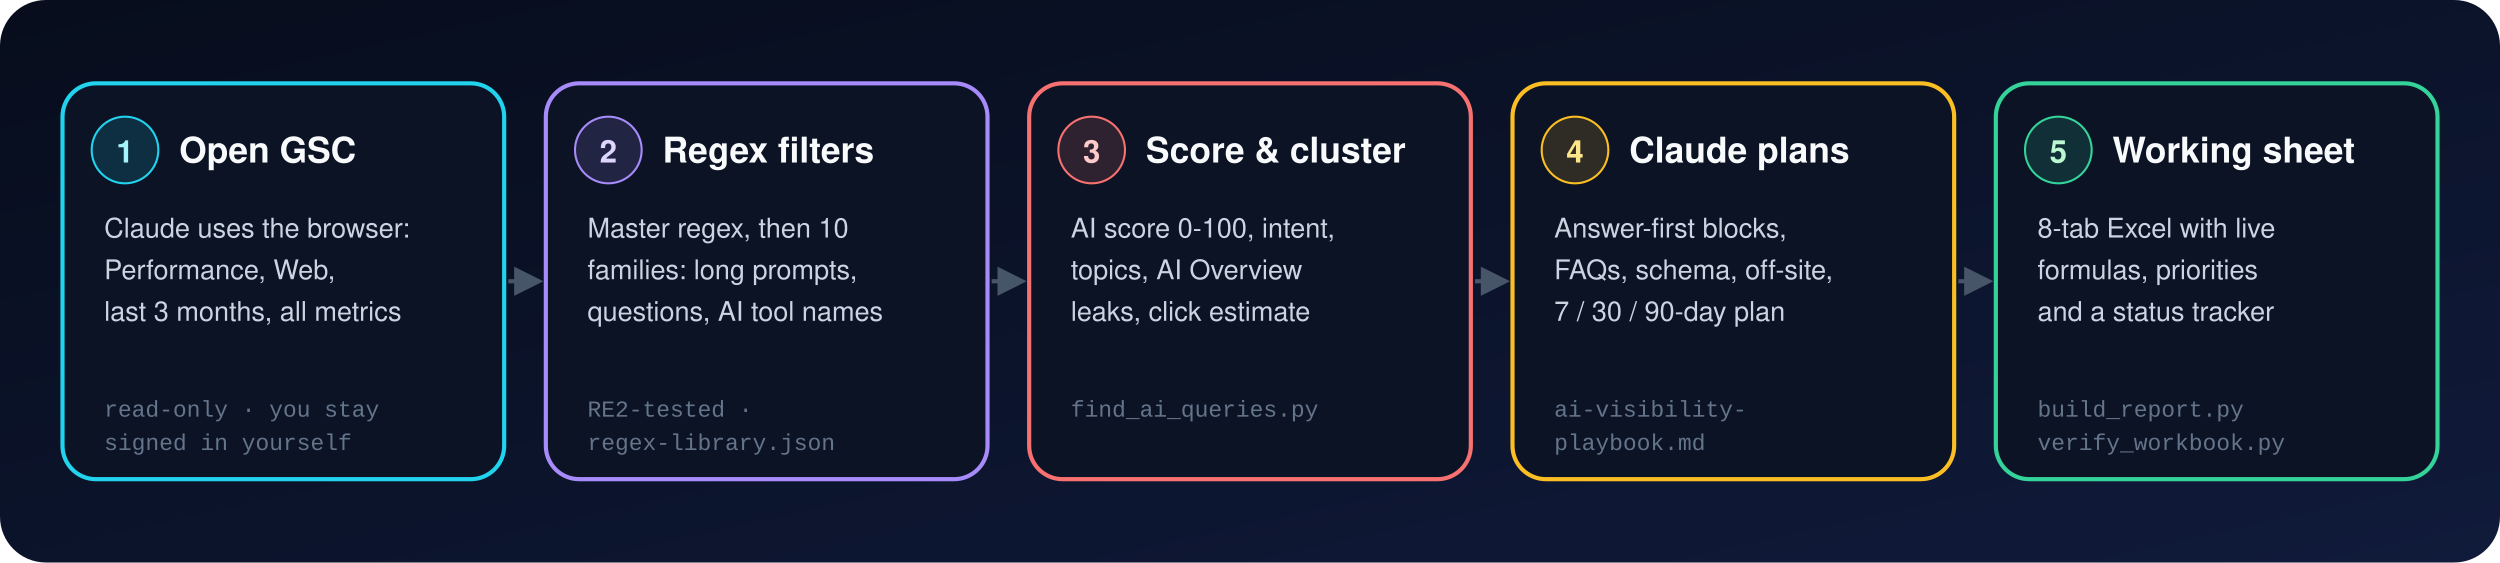
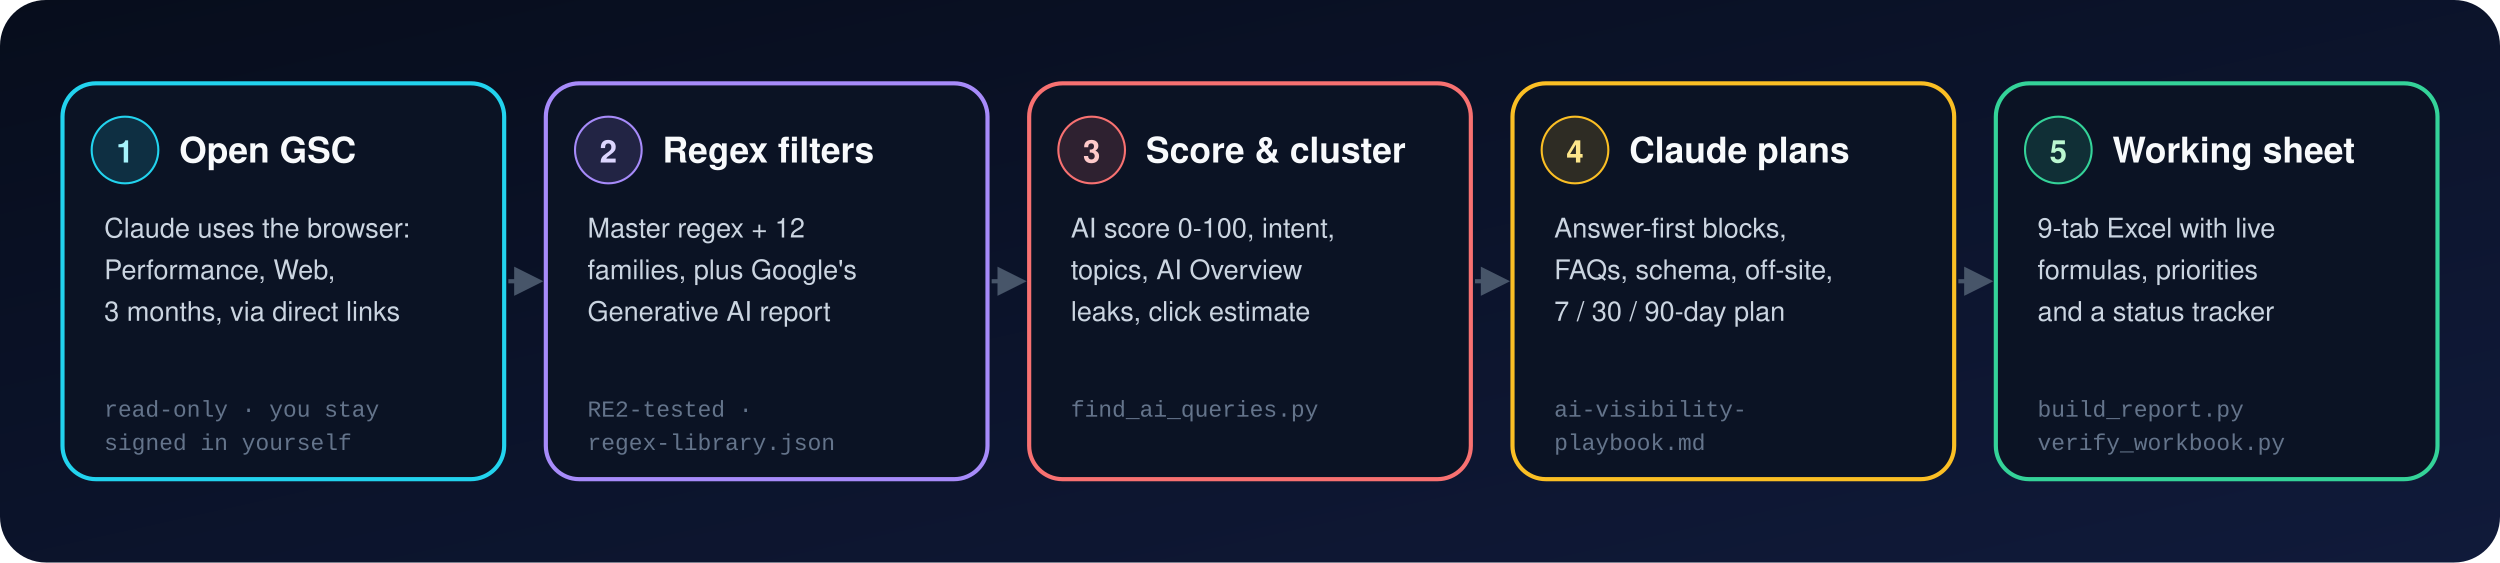
<svg xmlns="http://www.w3.org/2000/svg" width="1200" height="270" viewBox="0 0 1200 270" role="img" aria-label="How it works: 1 Claude opens Search Console in the browser, 2 applies the AI-query regex filters, 3 scores and clusters the queries, 4 writes the AI visibility strategy, 5 Excel working sheet">
  <defs>
    <linearGradient id="bg" x1="0" y1="0" x2="1" y2="1">
      <stop offset="0" stop-color="#070d1c" />
      <stop offset="1" stop-color="#101a3a" />
    </linearGradient>
    <marker id="arr" viewBox="0 0 10 10" refX="8" refY="5" markerWidth="7" markerHeight="7" orient="auto">
      <path d="M0 0L10 5L0 10z" fill="#475569" />
    </marker>
  </defs>
  <style>
    .f { font-family: 'Segoe UI', 'Helvetica Neue', Helvetica, Arial, sans-serif; }
    .mono { font-family: 'SFMono-Regular', Consolas, 'Liberation Mono', Menlo, monospace; }
    .pulse { animation: pulse 5s ease-in-out infinite; }
    .p2 { animation-delay: 1s; } .p3 { animation-delay: 2s; } .p4 { animation-delay: 3s; } .p5 { animation-delay: 4s; }
    @keyframes pulse { 0%,100% { stroke-opacity: .35; } 10%,20% { stroke-opacity: 1; } }
    .flow { stroke-dasharray: 6 6; animation: flow 1.2s linear infinite; }
    @keyframes flow { to { stroke-dashoffset: -12; } }
  </style>
  <rect width="1200" height="270" rx="22" fill="url(#bg)" />
  <g class="f">
    <g transform="translate(30,40)">
      <rect class="pulse" width="212" height="190" rx="16" fill="#0b1324" stroke="#22d3ee" stroke-width="2" />
      <circle cx="30" cy="32" r="16" fill="#22d3ee" fill-opacity=".15" stroke="#22d3ee" />
      <text x="30" y="38" text-anchor="middle" font-size="15" font-weight="800" fill="#a5f3fc">1</text>
      <text x="56" y="38" font-size="17" font-weight="700" fill="#f8fafc">Open GSC</text>
      <text x="20" y="74" font-size="13" fill="#cbd5e1">Claude uses the browser:</text>
      <text x="20" y="94" font-size="13" fill="#cbd5e1">Performance, Web,</text>
-       <text x="20" y="114" font-size="13" fill="#cbd5e1">last 3 months, all metrics</text>
+       <text x="20" y="114" font-size="13" fill="#cbd5e1">3 months, via direct links</text>
      <text x="20" y="160" class="mono" font-size="11" fill="#64748b">read-only · you stay</text>
      <text x="20" y="176" class="mono" font-size="11" fill="#64748b">signed in yourself</text>
    </g>
    <g transform="translate(262,40)">
      <rect class="pulse p2" width="212" height="190" rx="16" fill="#0b1324" stroke="#a78bfa" stroke-width="2" />
      <circle cx="30" cy="32" r="16" fill="#a78bfa" fill-opacity=".15" stroke="#a78bfa" />
      <text x="30" y="38" text-anchor="middle" font-size="15" font-weight="800" fill="#ddd6fe">2</text>
      <text x="56" y="38" font-size="17" font-weight="700" fill="#f8fafc">Regex filters</text>
-       <text x="20" y="74" font-size="13" fill="#cbd5e1">Master regex, then 10</text>
-       <text x="20" y="94" font-size="13" fill="#cbd5e1">families: long prompts,</text>
-       <text x="20" y="114" font-size="13" fill="#cbd5e1">questions, AI tool names</text>
+       <text x="20" y="74" font-size="13" fill="#cbd5e1">Master regex + 12</text>
+       <text x="20" y="94" font-size="13" fill="#cbd5e1">families, plus Google's</text>
+       <text x="20" y="114" font-size="13" fill="#cbd5e1">Generative AI report</text>
      <text x="20" y="160" class="mono" font-size="11" fill="#64748b">RE2-tested ·</text>
      <text x="20" y="176" class="mono" font-size="11" fill="#64748b">regex-library.json</text>
    </g>
    <g transform="translate(494,40)">
      <rect class="pulse p3" width="212" height="190" rx="16" fill="#0b1324" stroke="#f87171" stroke-width="2" />
      <circle cx="30" cy="32" r="16" fill="#f87171" fill-opacity=".15" stroke="#f87171" />
      <text x="30" y="38" text-anchor="middle" font-size="15" font-weight="800" fill="#fecaca">3</text>
      <text x="56" y="38" font-size="17" font-weight="700" fill="#f8fafc">Score &amp; cluster</text>
      <text x="20" y="74" font-size="13" fill="#cbd5e1">AI score 0-100, intent,</text>
      <text x="20" y="94" font-size="13" fill="#cbd5e1">topics, AI Overview</text>
      <text x="20" y="114" font-size="13" fill="#cbd5e1">leaks, click estimate</text>
      <text x="20" y="160" class="mono" font-size="11" fill="#64748b">find_ai_queries.py</text>
    </g>
    <g transform="translate(726,40)">
      <rect class="pulse p4" width="212" height="190" rx="16" fill="#0b1324" stroke="#fbbf24" stroke-width="2" />
      <circle cx="30" cy="32" r="16" fill="#fbbf24" fill-opacity=".15" stroke="#fbbf24" />
      <text x="30" y="38" text-anchor="middle" font-size="15" font-weight="800" fill="#fde68a">4</text>
      <text x="56" y="38" font-size="17" font-weight="700" fill="#f8fafc">Claude plans</text>
      <text x="20" y="74" font-size="13" fill="#cbd5e1">Answer-first blocks,</text>
      <text x="20" y="94" font-size="13" fill="#cbd5e1">FAQs, schema, off-site,</text>
      <text x="20" y="114" font-size="13" fill="#cbd5e1">7 / 30 / 90-day plan</text>
      <text x="20" y="160" class="mono" font-size="11" fill="#64748b">ai-visibility-</text>
      <text x="20" y="176" class="mono" font-size="11" fill="#64748b">playbook.md</text>
    </g>
    <g transform="translate(958,40)">
      <rect class="pulse p5" width="212" height="190" rx="16" fill="#0b1324" stroke="#34d399" stroke-width="2" />
      <circle cx="30" cy="32" r="16" fill="#34d399" fill-opacity=".15" stroke="#34d399" />
      <text x="30" y="38" text-anchor="middle" font-size="15" font-weight="800" fill="#bbf7d0">5</text>
      <text x="56" y="38" font-size="17" font-weight="700" fill="#f8fafc">Working sheet</text>
-       <text x="20" y="74" font-size="13" fill="#cbd5e1">8-tab Excel with live</text>
+       <text x="20" y="74" font-size="13" fill="#cbd5e1">9-tab Excel with live</text>
      <text x="20" y="94" font-size="13" fill="#cbd5e1">formulas, priorities</text>
      <text x="20" y="114" font-size="13" fill="#cbd5e1">and a status tracker</text>
      <text x="20" y="160" class="mono" font-size="11" fill="#64748b">build_report.py</text>
      <text x="20" y="176" class="mono" font-size="11" fill="#64748b">verify_workbook.py</text>
    </g>
  </g>
  <g stroke="#475569" stroke-width="2" fill="none" marker-end="url(#arr)">
    <line class="flow" x1="244" y1="135" x2="258" y2="135" />
    <line class="flow" x1="476" y1="135" x2="490" y2="135" />
    <line class="flow" x1="708" y1="135" x2="722" y2="135" />
    <line class="flow" x1="940" y1="135" x2="954" y2="135" />
  </g>
</svg>
